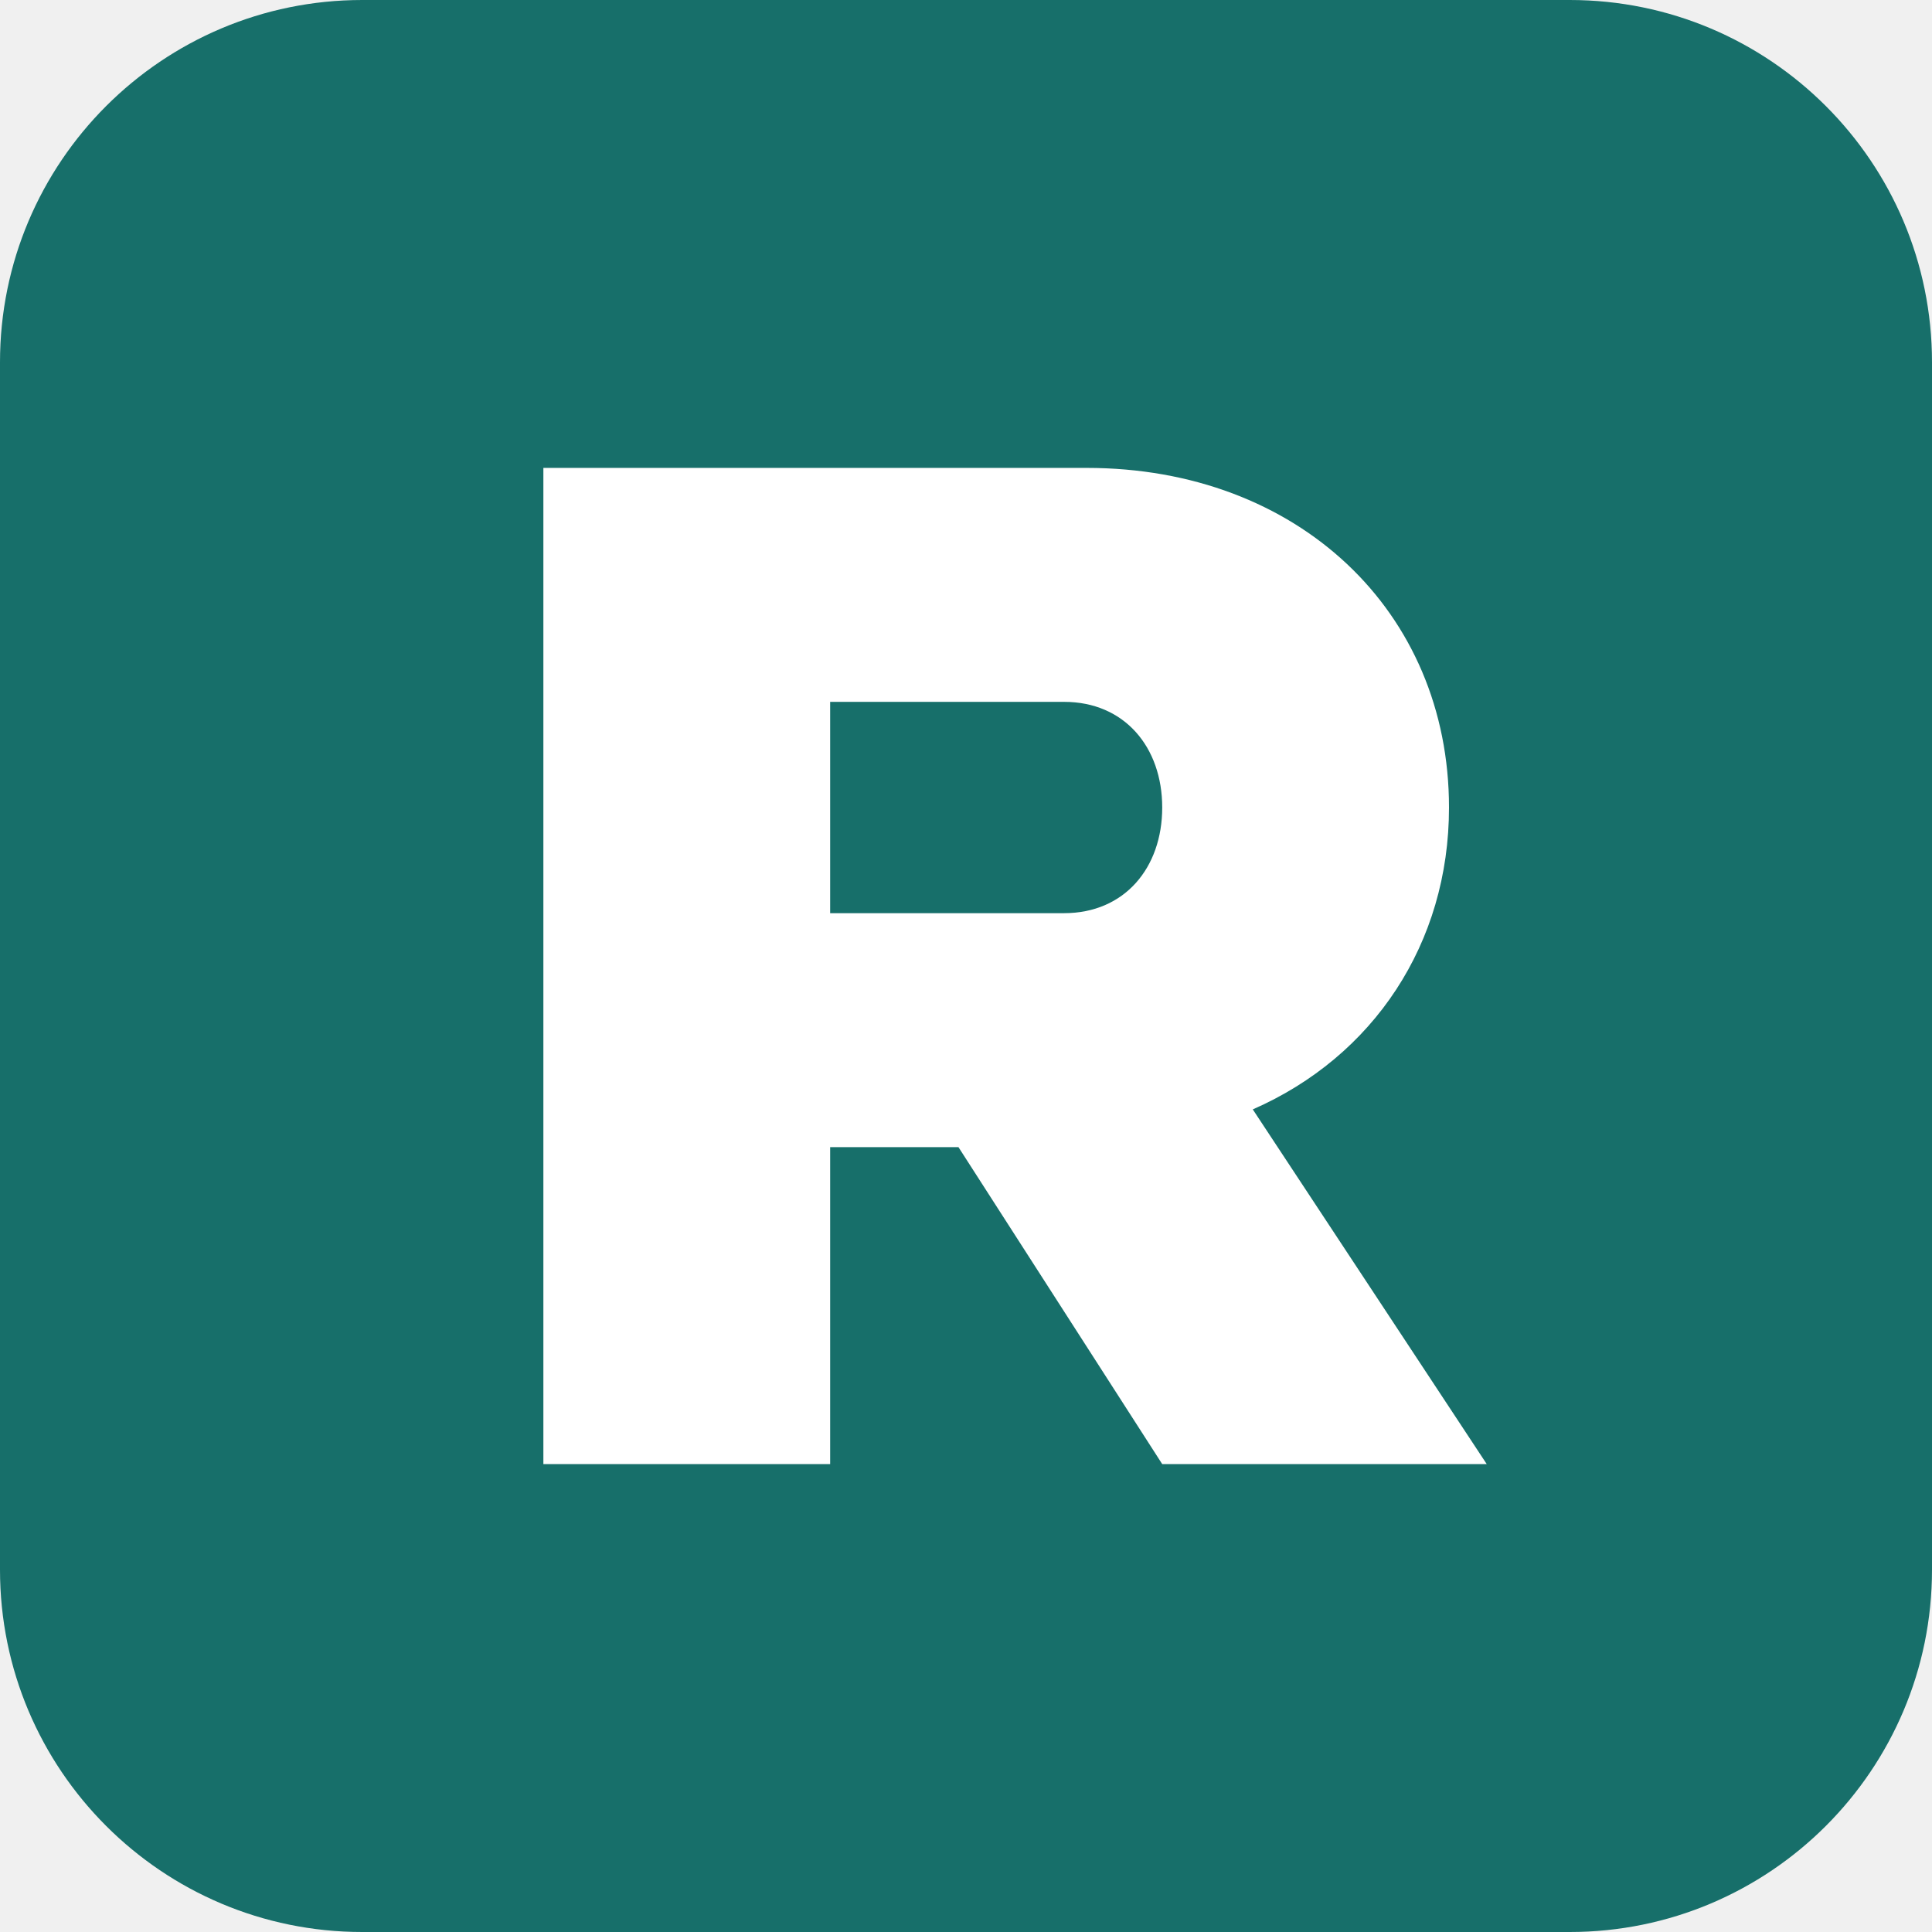
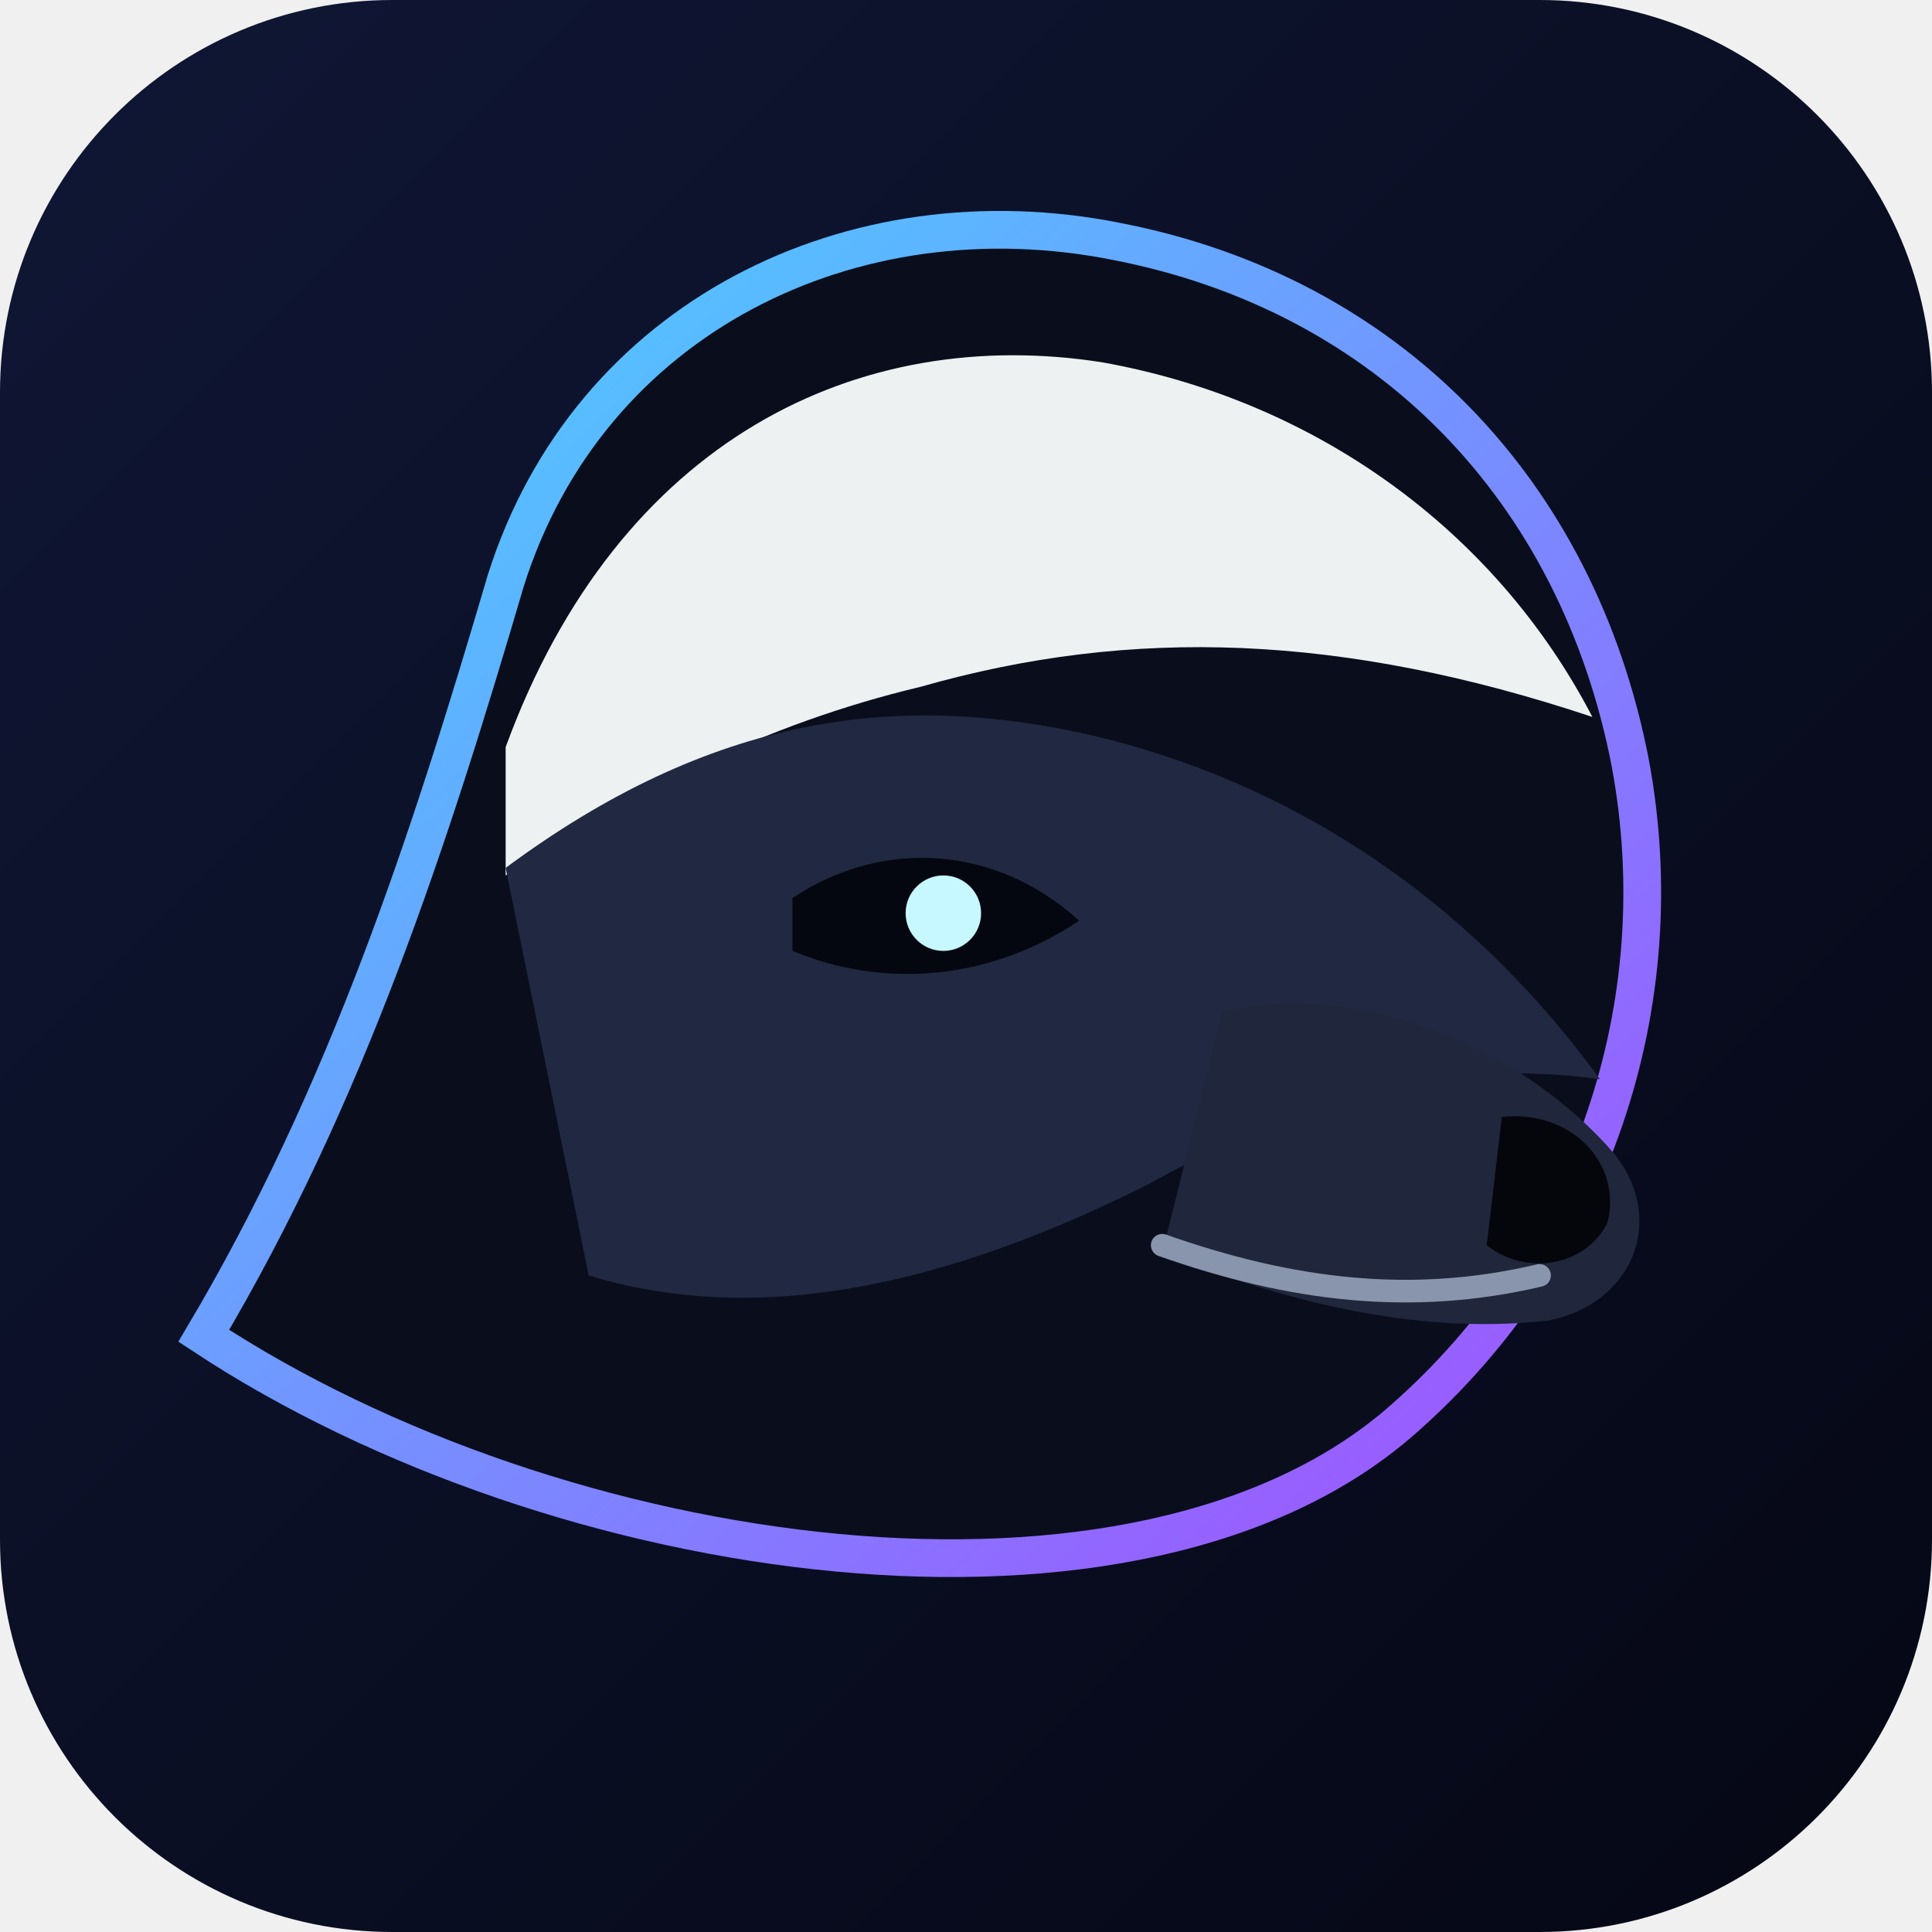
- <svg xmlns="http://www.w3.org/2000/svg" viewBox="0 0 256 256" role="img" aria-labelledby="title">
-   <rect width="256" height="256" rx="48" fill="#176f6a" />
-   <path fill="#ffffff" d="M72 62h72c28 0 48 19 48 45 0 18-10 33-26 40l31 47h-43l-27-42h-17v42H72V62Zm38 31v28h31c8 0 13-6 13-14s-5-14-13-14h-31Z" />
+ <svg xmlns="http://www.w3.org/2000/svg" viewBox="0 0 256 256" role="img" aria-labelledby="title desc">
+   <defs>
+     <linearGradient id="b" x1="0" y1="0" x2="1" y2="1">
+       <stop stop-color="#101735" />
+       <stop offset="1" stop-color="#050714" />
+     </linearGradient>
+     <linearGradient id="r" x1="0" y1="0" x2="1" y2="1">
+       <stop stop-color="#44d9ff" />
+       <stop offset="1" stop-color="#a44cff" />
+     </linearGradient>
+   </defs>
+   <rect width="256" height="256" rx="52" fill="url(#b)" />
+   <path d="M27 177C46 145 57 111 67 77C78 42 113 25 148 32C184 39 209 65 216 101C222 133 211 166 186 188C151 219 74 208 27 177Z" fill="#0a0e1c" stroke="url(#r)" stroke-width="5" />
+   <path d="M67 99C82 58 114 43 146 48C174 53 198 70 211 95C178 84 150 83 122 91C101 96 84 105 67 116Z" fill="#edf1f2" />
+   <path d="M67 115C94 95 119 91 147 98C174 105 196 121 212 143C190 140 172 146 152 157C126 170 101 176 78 169Z" fill="#202941" />
+   <path d="M105 119C117 111 132 112 143 122C131 130 117 131 105 126Z" fill="#050710" />
+   <circle cx="125" cy="121" r="5" fill="#c7f7ff" />
+   <path d="M162 134C181 130 202 139 214 153C221 162 216 173 205 175C187 177 169 172 154 166Z" fill="#20263b" />
+   <path d="M199 148C208 147 215 154 213 162C210 168 202 169 197 165Z" fill="#05060b" />
+   <path d="M154 165C171 171 187 173 204 169" fill="none" stroke="#8995ac" stroke-width="3" stroke-linecap="round" />
</svg>
